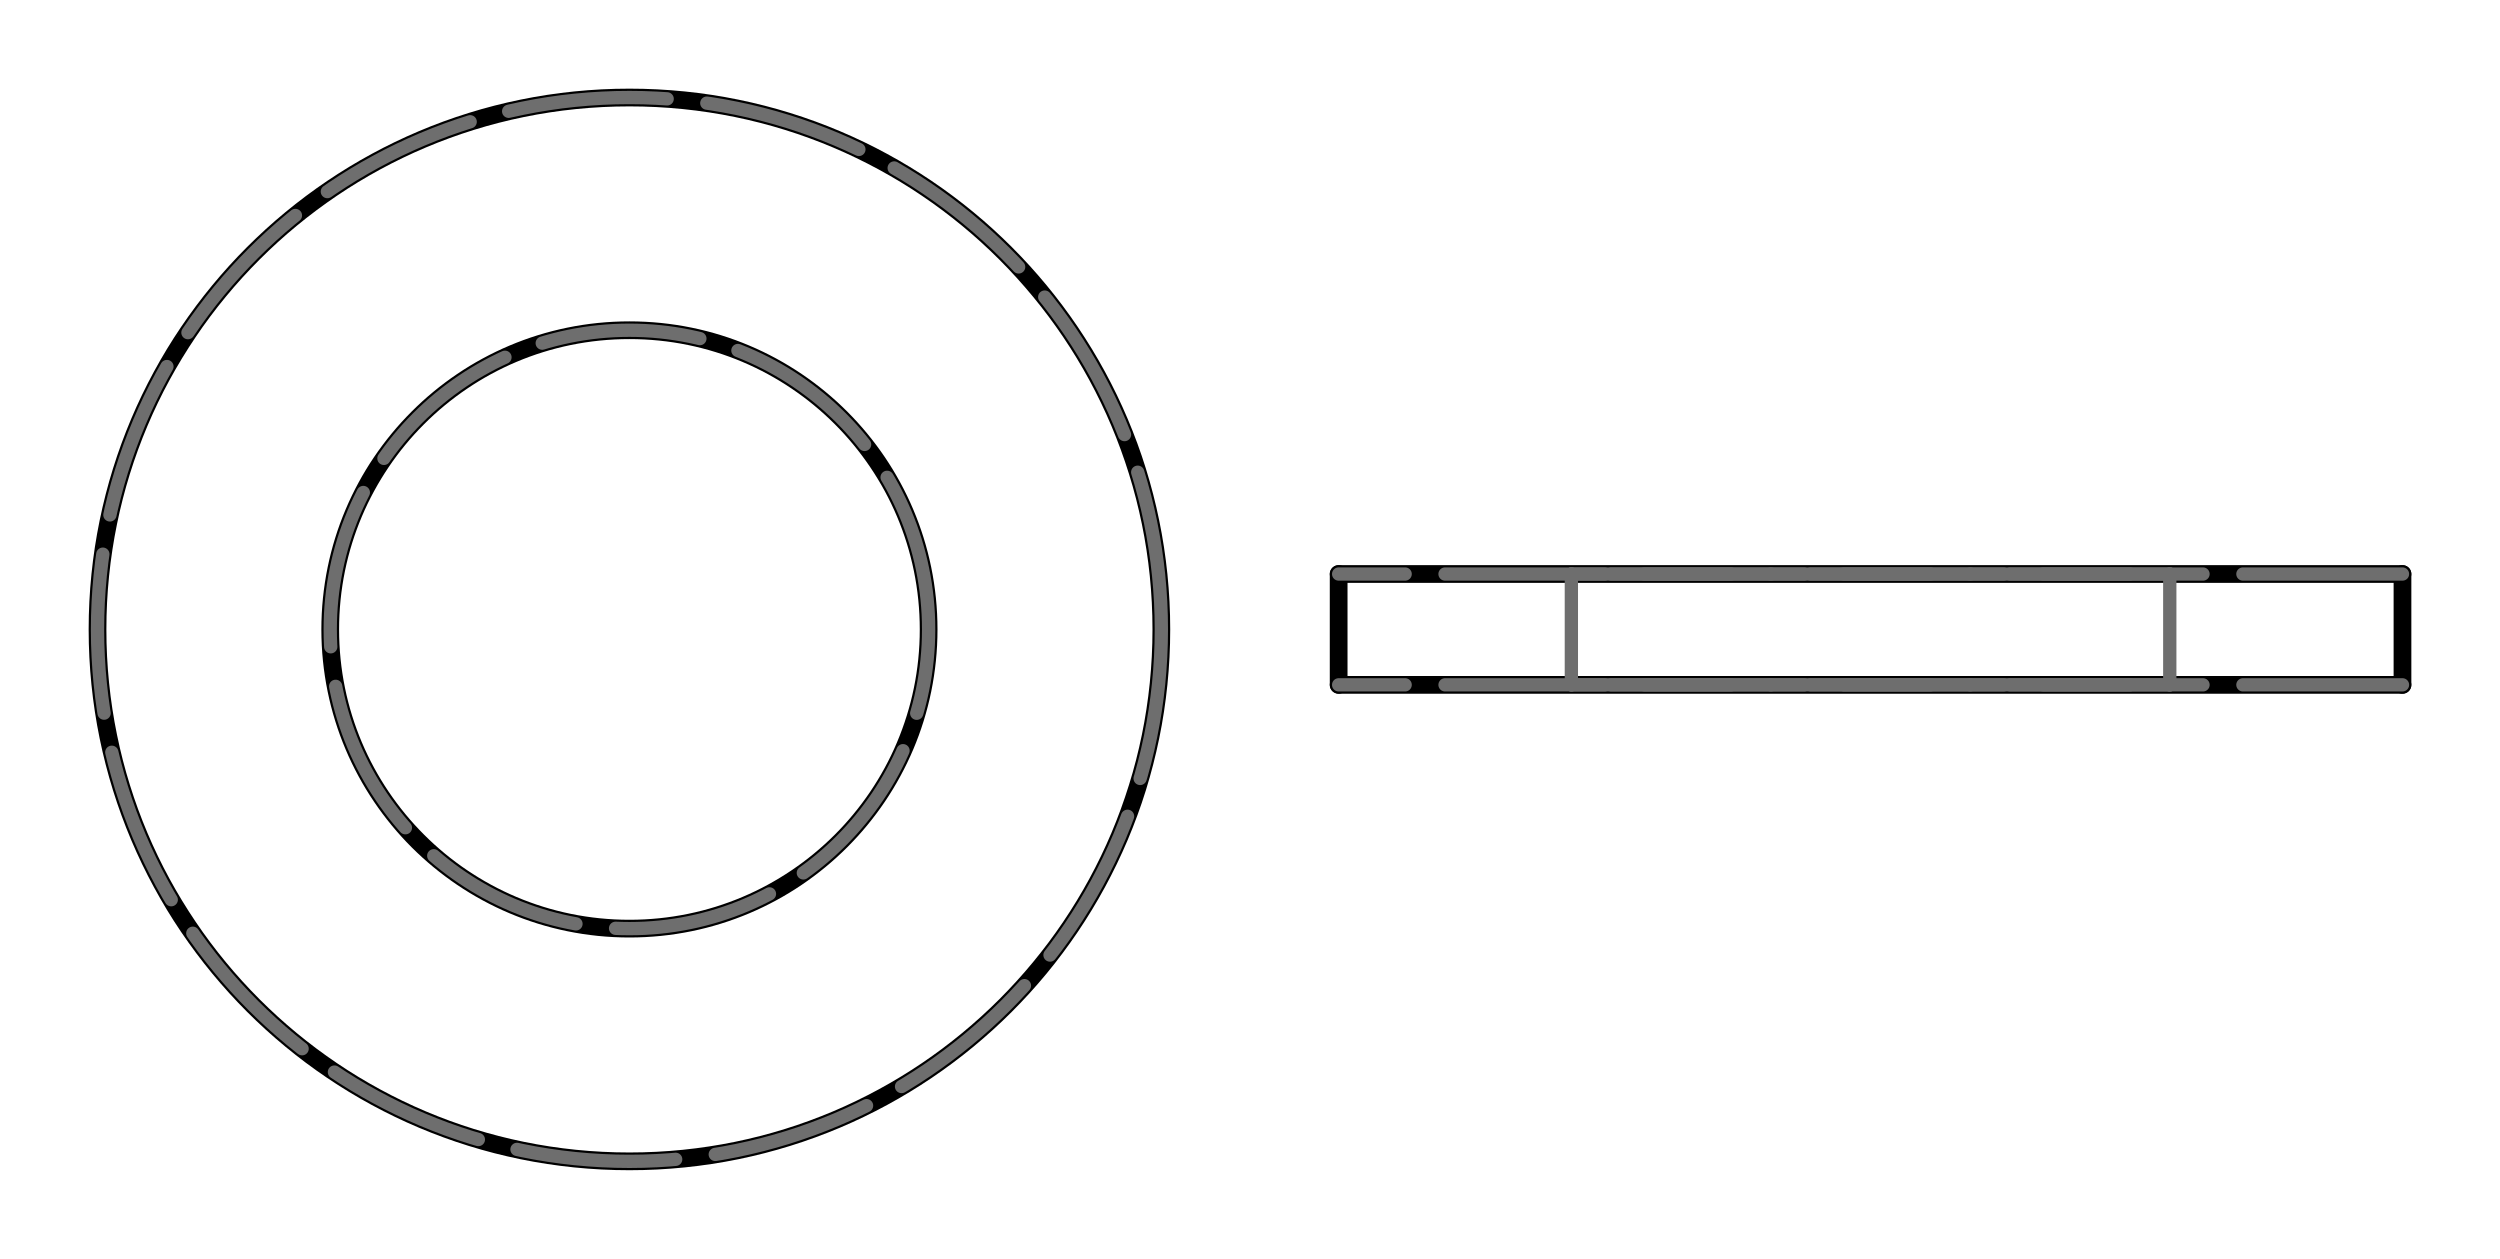
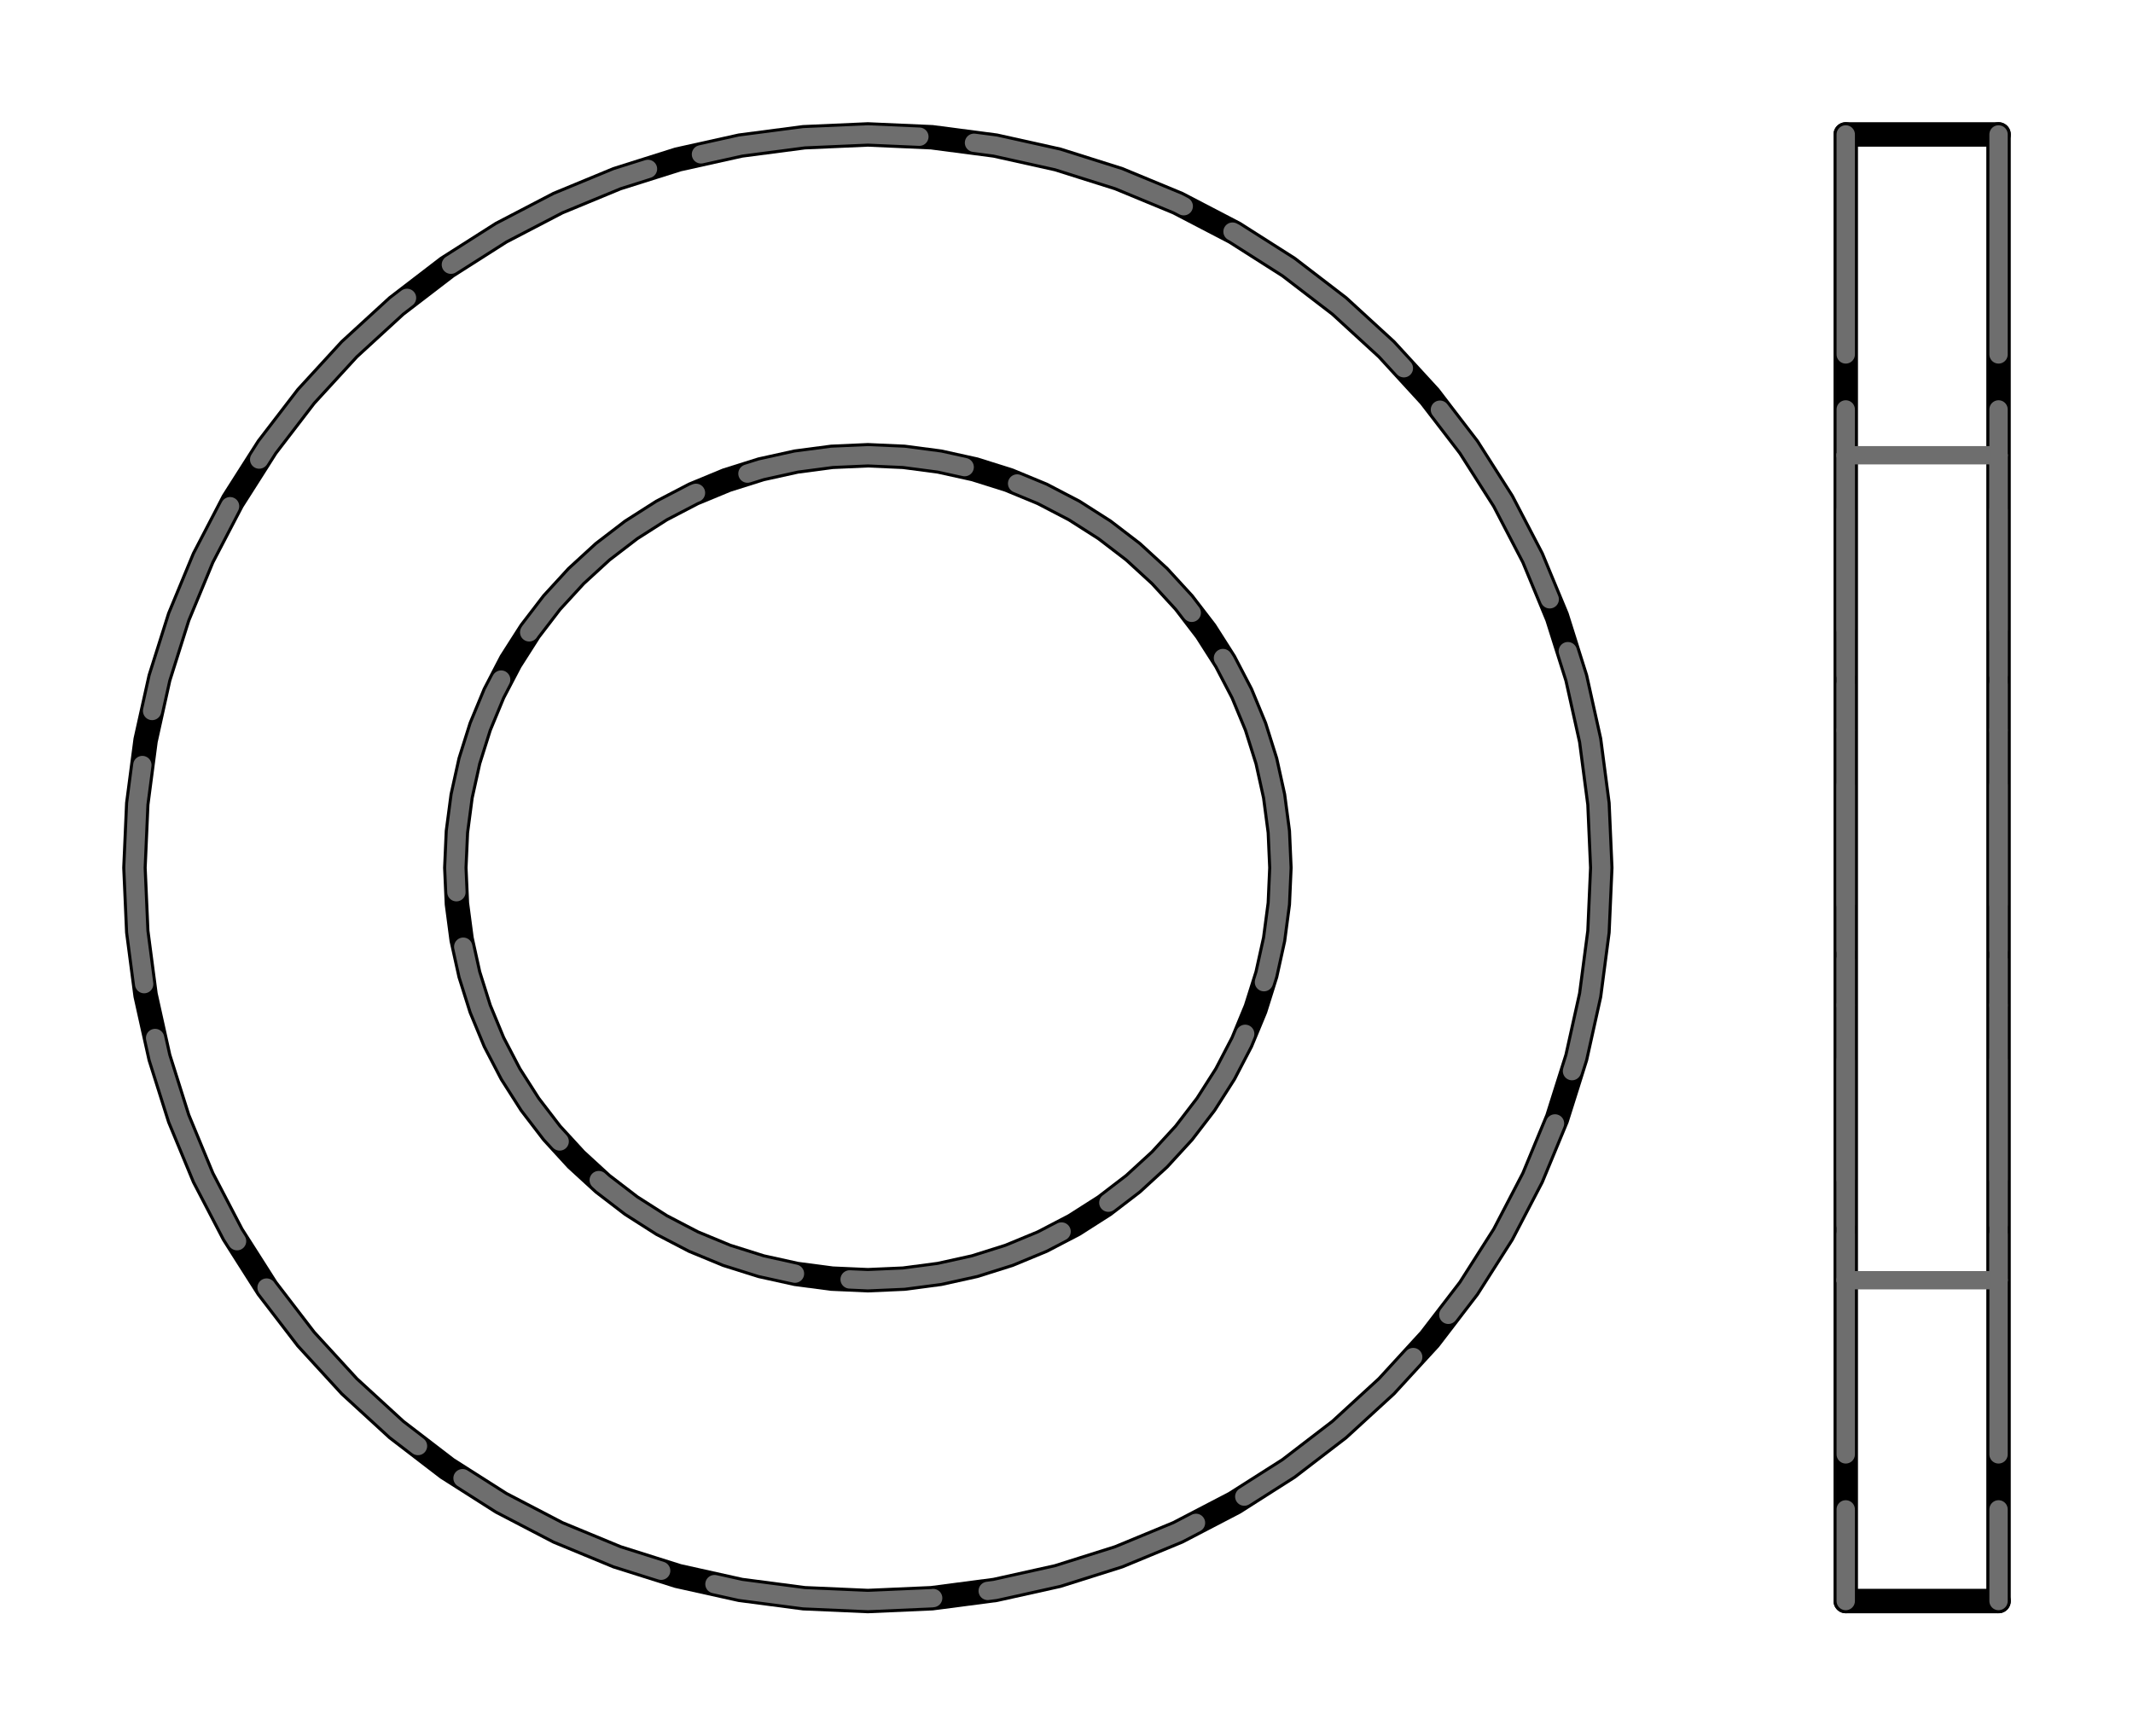
- <svg xmlns="http://www.w3.org/2000/svg" width="56.4mm" height="28.4mm" viewBox="-14.2 -14.2 56.4 28.4" version="1.1">
+ <svg xmlns="http://www.w3.org/2000/svg" width="34.9mm" height="28.4mm" viewBox="-14.2 -14.2 34.9 28.4" version="1.1">
  <g transform="scale(1,-1)" stroke-linecap="round">
    <g fill="none" stroke="rgb(0,0,0)" stroke-width="0.4" id="Visible">
-       <circle cx="0.0" cy="-0.0" r="12.0" />
-       <circle cx="0.0" cy="-0.0" r="6.75" />
-       <path d="M 16.0,1.25 L 16.301,1.25 L 17.188,1.25 L 18.618,1.25 L 20.518,1.25 L 22.793,1.25 L 25.33,1.25 L 28.0,1.25 L 30.67,1.25 L 33.207,1.25 L 35.482,1.25 L 37.382,1.25 L 38.812,1.25 L 39.699,1.25 L 40.0,1.25" />
-       <line x1="40.0" y1="-1.25" x2="40.0" y2="1.25" />
-       <path d="M 16.0,-1.25 L 16.301,-1.25 L 17.188,-1.25 L 18.618,-1.25 L 20.518,-1.25 L 22.793,-1.25 L 25.33,-1.25 L 28.0,-1.25 L 30.67,-1.25 L 33.207,-1.25 L 35.482,-1.25 L 37.382,-1.25 L 38.812,-1.25 L 39.699,-1.25 L 40.0,-1.25" />
-       <line x1="16.0" y1="-1.25" x2="16.0" y2="1.25" />
+       <path d="M 12.0,0.0 L 11.954,1.046 L 11.818,2.084 L 11.591,3.106 L 11.276,4.104 L 10.876,5.071 L 10.392,6.0 L 9.83,6.883 L 9.193,7.713 L 8.485,8.485 L 7.713,9.193 L 6.883,9.83 L 6.0,10.392 L 5.071,10.876 L 4.104,11.276 L 3.106,11.591 L 2.084,11.818 L 1.046,11.954 L 0.0,12.0 L -1.046,11.954 L -2.084,11.818 L -3.106,11.591 L -4.104,11.276 L -5.071,10.876 L -6.0,10.392 L -6.883,9.83 L -7.713,9.193 L -8.485,8.485 L -9.193,7.713 L -9.83,6.883 L -10.392,6.0 L -10.876,5.071 L -11.276,4.104 L -11.591,3.106 L -11.818,2.084 L -11.954,1.046 L -12.0,0.0 L -11.954,-1.046 L -11.818,-2.084 L -11.591,-3.106 L -11.276,-4.104 L -10.876,-5.071 L -10.392,-6.0 L -9.83,-6.883 L -9.193,-7.713 L -8.485,-8.485 L -7.713,-9.193 L -6.883,-9.83 L -6.0,-10.392 L -5.071,-10.876 L -4.104,-11.276 L -3.106,-11.591 L -2.084,-11.818 L -1.046,-11.954 L -0.0,-12.0 L 1.046,-11.954 L 2.084,-11.818 L 3.106,-11.591 L 4.104,-11.276 L 5.071,-10.876 L 6.0,-10.392 L 6.883,-9.83 L 7.713,-9.193 L 8.485,-8.485 L 9.193,-7.713 L 9.83,-6.883 L 10.392,-6.0 L 10.876,-5.071 L 11.276,-4.104 L 11.591,-3.106 L 11.818,-2.084 L 11.954,-1.046 L 12.0,-0.0" />
+       <path d="M 6.75,0.0 L 6.724,0.588 L 6.647,1.172 L 6.52,1.747 L 6.343,2.309 L 6.118,2.853 L 5.846,3.375 L 5.529,3.872 L 5.171,4.339 L 4.773,4.773 L 4.339,5.171 L 3.872,5.529 L 3.375,5.846 L 2.853,6.118 L 2.309,6.343 L 1.747,6.52 L 1.172,6.647 L 0.588,6.724 L 0.0,6.75 L -0.588,6.724 L -1.172,6.647 L -1.747,6.52 L -2.309,6.343 L -2.853,6.118 L -3.375,5.846 L -3.872,5.529 L -4.339,5.171 L -4.773,4.773 L -5.171,4.339 L -5.529,3.872 L -5.846,3.375 L -6.118,2.853 L -6.343,2.309 L -6.52,1.747 L -6.647,1.172 L -6.724,0.588 L -6.75,-0.0 L -6.724,-0.588 L -6.647,-1.172 L -6.52,-1.747 L -6.343,-2.309 L -6.118,-2.853 L -5.846,-3.375 L -5.529,-3.872 L -5.171,-4.339 L -4.773,-4.773 L -4.339,-5.171 L -3.872,-5.529 L -3.375,-5.846 L -2.853,-6.118 L -2.309,-6.343 L -1.747,-6.52 L -1.172,-6.647 L -0.588,-6.724 L -0.0,-6.75 L 0.588,-6.724 L 1.172,-6.647 L 1.747,-6.52 L 2.309,-6.343 L 2.853,-6.118 L 3.375,-5.846 L 3.872,-5.529 L 4.339,-5.171 L 4.773,-4.773 L 5.171,-4.339 L 5.529,-3.872 L 5.846,-3.375 L 6.118,-2.853 L 6.343,-2.309 L 6.52,-1.747 L 6.647,-1.172 L 6.724,-0.588 L 6.75,0.0" />
+       <path d="M 16.0,-12.0 L 16.0,-11.667 L 16.0,-11.333 L 16.0,-11.0 L 16.0,-10.667 L 16.0,-10.333 L 16.0,-10.0 L 16.0,-9.667 L 16.0,-9.333 L 16.0,-9.0 L 16.0,-8.667 L 16.0,-8.333 L 16.0,-8.0 L 16.0,-7.667 L 16.0,-7.333 L 16.0,-7.0 L 16.0,-6.667 L 16.0,-6.333 L 16.0,-6.0 L 16.0,-5.667 L 16.0,-5.333 L 16.0,-5.0 L 16.0,-4.667 L 16.0,-4.333 L 16.0,-4.0 L 16.0,-3.667 L 16.0,-3.333 L 16.0,-3.0 L 16.0,-2.667 L 16.0,-2.333 L 16.0,-2.0 L 16.0,-1.667 L 16.0,-1.333 L 16.0,-1.0 L 16.0,-0.667 L 16.0,-0.333 L 16.0,0.0 L 16.0,0.333 L 16.0,0.667 L 16.0,1.0 L 16.0,1.333 L 16.0,1.667 L 16.0,2.0 L 16.0,2.333 L 16.0,2.667 L 16.0,3.0 L 16.0,3.333 L 16.0,3.667 L 16.0,4.0 L 16.0,4.333 L 16.0,4.667 L 16.0,5.0 L 16.0,5.333 L 16.0,5.667 L 16.0,6.0 L 16.0,6.333 L 16.0,6.667 L 16.0,7.0 L 16.0,7.333 L 16.0,7.667 L 16.0,8.0 L 16.0,8.333 L 16.0,8.667 L 16.0,9.0 L 16.0,9.333 L 16.0,9.667 L 16.0,10.0 L 16.0,10.333 L 16.0,10.667 L 16.0,11.0 L 16.0,11.333 L 16.0,11.667 L 16.0,12.0" />
+       <path d="M 18.5,12.0 L 18.465,12.0 L 18.431,12.0 L 18.396,12.0 L 18.361,12.0 L 18.326,12.0 L 18.292,12.0 L 18.257,12.0 L 18.222,12.0 L 18.188,12.0 L 18.153,12.0 L 18.118,12.0 L 18.083,12.0 L 18.049,12.0 L 18.014,12.0 L 17.979,12.0 L 17.944,12.0 L 17.91,12.0 L 17.875,12.0 L 17.84,12.0 L 17.806,12.0 L 17.771,12.0 L 17.736,12.0 L 17.701,12.0 L 17.667,12.0 L 17.632,12.0 L 17.597,12.0 L 17.562,12.0 L 17.528,12.0 L 17.493,12.0 L 17.458,12.0 L 17.424,12.0 L 17.389,12.0 L 17.354,12.0 L 17.319,12.0 L 17.285,12.0 L 17.25,12.0 L 17.215,12.0 L 17.181,12.0 L 17.146,12.0 L 17.111,12.0 L 17.076,12.0 L 17.042,12.0 L 17.007,12.0 L 16.972,12.0 L 16.938,12.0 L 16.903,12.0 L 16.868,12.0 L 16.833,12.0 L 16.799,12.0 L 16.764,12.0 L 16.729,12.0 L 16.694,12.0 L 16.66,12.0 L 16.625,12.0 L 16.59,12.0 L 16.556,12.0 L 16.521,12.0 L 16.486,12.0 L 16.451,12.0 L 16.417,12.0 L 16.382,12.0 L 16.347,12.0 L 16.312,12.0 L 16.278,12.0 L 16.243,12.0 L 16.208,12.0 L 16.174,12.0 L 16.139,12.0 L 16.104,12.0 L 16.069,12.0 L 16.035,12.0 L 16.0,12.0" />
+       <path d="M 18.5,-12.0 L 18.5,-11.667 L 18.5,-11.333 L 18.5,-11.0 L 18.5,-10.667 L 18.5,-10.333 L 18.5,-10.0 L 18.5,-9.667 L 18.5,-9.333 L 18.5,-9.0 L 18.5,-8.667 L 18.5,-8.333 L 18.5,-8.0 L 18.5,-7.667 L 18.5,-7.333 L 18.5,-7.0 L 18.5,-6.667 L 18.5,-6.333 L 18.5,-6.0 L 18.5,-5.667 L 18.5,-5.333 L 18.5,-5.0 L 18.5,-4.667 L 18.5,-4.333 L 18.5,-4.0 L 18.5,-3.667 L 18.5,-3.333 L 18.5,-3.0 L 18.5,-2.667 L 18.5,-2.333 L 18.5,-2.0 L 18.5,-1.667 L 18.5,-1.333 L 18.5,-1.0 L 18.5,-0.667 L 18.5,-0.333 L 18.5,0.0 L 18.5,0.333 L 18.5,0.667 L 18.5,1.0 L 18.5,1.333 L 18.5,1.667 L 18.5,2.0 L 18.5,2.333 L 18.5,2.667 L 18.5,3.0 L 18.5,3.333 L 18.5,3.667 L 18.5,4.0 L 18.5,4.333 L 18.5,4.667 L 18.5,5.0 L 18.5,5.333 L 18.5,5.667 L 18.5,6.0 L 18.5,6.333 L 18.5,6.667 L 18.5,7.0 L 18.5,7.333 L 18.5,7.667 L 18.5,8.0 L 18.5,8.333 L 18.5,8.667 L 18.5,9.0 L 18.5,9.333 L 18.5,9.667 L 18.5,10.0 L 18.5,10.333 L 18.5,10.667 L 18.5,11.0 L 18.5,11.333 L 18.5,11.667 L 18.5,12.0" />
+       <path d="M 18.5,-12.0 L 18.465,-12.0 L 18.431,-12.0 L 18.396,-12.0 L 18.361,-12.0 L 18.326,-12.0 L 18.292,-12.0 L 18.257,-12.0 L 18.222,-12.0 L 18.188,-12.0 L 18.153,-12.0 L 18.118,-12.0 L 18.083,-12.0 L 18.049,-12.0 L 18.014,-12.0 L 17.979,-12.0 L 17.944,-12.0 L 17.91,-12.0 L 17.875,-12.0 L 17.84,-12.0 L 17.806,-12.0 L 17.771,-12.0 L 17.736,-12.0 L 17.701,-12.0 L 17.667,-12.0 L 17.632,-12.0 L 17.597,-12.0 L 17.562,-12.0 L 17.528,-12.0 L 17.493,-12.0 L 17.458,-12.0 L 17.424,-12.0 L 17.389,-12.0 L 17.354,-12.0 L 17.319,-12.0 L 17.285,-12.0 L 17.25,-12.0 L 17.215,-12.0 L 17.181,-12.0 L 17.146,-12.0 L 17.111,-12.0 L 17.076,-12.0 L 17.042,-12.0 L 17.007,-12.0 L 16.972,-12.0 L 16.938,-12.0 L 16.903,-12.0 L 16.868,-12.0 L 16.833,-12.0 L 16.799,-12.0 L 16.764,-12.0 L 16.729,-12.0 L 16.694,-12.0 L 16.66,-12.0 L 16.625,-12.0 L 16.59,-12.0 L 16.556,-12.0 L 16.521,-12.0 L 16.486,-12.0 L 16.451,-12.0 L 16.417,-12.0 L 16.382,-12.0 L 16.347,-12.0 L 16.312,-12.0 L 16.278,-12.0 L 16.243,-12.0 L 16.208,-12.0 L 16.174,-12.0 L 16.139,-12.0 L 16.104,-12.0 L 16.069,-12.0 L 16.035,-12.0 L 16.0,-12.0" />
    </g>
    <g fill="none" stroke="rgb(110,110,110)" stroke-width="0.3" id="Hidden" stroke-dasharray="3.6 0.9">
-       <circle cx="0.0" cy="-0.0" r="12.0" />
-       <circle cx="0.0" cy="-0.0" r="6.75" />
-       <path d="M 40.0,1.25 L 39.699,1.25 L 38.812,1.25 L 37.382,1.25 L 35.482,1.25 L 33.207,1.25 L 30.67,1.25 L 28.0,1.25 L 25.33,1.25 L 22.793,1.25 L 20.518,1.25 L 18.618,1.25 L 17.188,1.25 L 16.301,1.25 L 16.0,1.25" />
-       <path d="M 40.0,-1.25 L 39.699,-1.25 L 38.812,-1.25 L 37.382,-1.25 L 35.482,-1.25 L 33.207,-1.25 L 30.67,-1.25 L 28.0,-1.25 L 25.33,-1.25 L 22.793,-1.25 L 20.518,-1.25 L 18.618,-1.25 L 17.188,-1.25 L 16.301,-1.25 L 16.0,-1.25" />
-       <path d="M 34.75,1.25 L 34.581,1.25 L 34.081,1.25 L 33.277,1.25 L 32.209,1.25 L 30.929,1.25 L 29.502,1.25 L 28.0,1.25 L 26.498,1.25 L 25.071,1.25 L 23.791,1.25 L 22.723,1.25 L 21.919,1.25 L 21.419,1.25 L 21.25,1.25" />
-       <path d="M 21.25,1.25 L 21.419,1.25 L 21.919,1.25 L 22.723,1.25 L 23.791,1.25 L 25.071,1.25 L 26.498,1.25 L 28.0,1.25 L 29.502,1.25 L 30.929,1.25 L 32.209,1.25 L 33.277,1.25 L 34.081,1.25 L 34.581,1.25 L 34.75,1.25" />
-       <path d="M 34.75,-1.25 L 34.581,-1.25 L 34.081,-1.25 L 33.277,-1.25 L 32.209,-1.25 L 30.929,-1.25 L 29.502,-1.25 L 28.0,-1.25 L 26.498,-1.25 L 25.071,-1.25 L 23.791,-1.25 L 22.723,-1.25 L 21.919,-1.25 L 21.419,-1.25 L 21.25,-1.25" />
-       <path d="M 21.25,-1.25 L 21.419,-1.25 L 21.919,-1.25 L 22.723,-1.25 L 23.791,-1.25 L 25.071,-1.25 L 26.498,-1.25 L 28.0,-1.25 L 29.502,-1.25 L 30.929,-1.25 L 32.209,-1.25 L 33.277,-1.25 L 34.081,-1.25 L 34.581,-1.25 L 34.75,-1.25" />
-       <line x1="34.75" y1="-1.25" x2="34.75" y2="1.25" />
-       <line x1="21.25" y1="-1.25" x2="21.25" y2="1.25" />
+       <path d="M 12.0,0.0 L 11.954,1.046 L 11.818,2.084 L 11.591,3.106 L 11.276,4.104 L 10.876,5.071 L 10.392,6.0 L 9.83,6.883 L 9.193,7.713 L 8.485,8.485 L 7.713,9.193 L 6.883,9.83 L 6.0,10.392 L 5.071,10.876 L 4.104,11.276 L 3.106,11.591 L 2.084,11.818 L 1.046,11.954 L 0.0,12.0 L -1.046,11.954 L -2.084,11.818 L -3.106,11.591 L -4.104,11.276 L -5.071,10.876 L -6.0,10.392 L -6.883,9.83 L -7.713,9.193 L -8.485,8.485 L -9.193,7.713 L -9.83,6.883 L -10.392,6.0 L -10.876,5.071 L -11.276,4.104 L -11.591,3.106 L -11.818,2.084 L -11.954,1.046 L -12.0,0.0 L -11.954,-1.046 L -11.818,-2.084 L -11.591,-3.106 L -11.276,-4.104 L -10.876,-5.071 L -10.392,-6.0 L -9.83,-6.883 L -9.193,-7.713 L -8.485,-8.485 L -7.713,-9.193 L -6.883,-9.83 L -6.0,-10.392 L -5.071,-10.876 L -4.104,-11.276 L -3.106,-11.591 L -2.084,-11.818 L -1.046,-11.954 L -0.0,-12.0 L 1.046,-11.954 L 2.084,-11.818 L 3.106,-11.591 L 4.104,-11.276 L 5.071,-10.876 L 6.0,-10.392 L 6.883,-9.83 L 7.713,-9.193 L 8.485,-8.485 L 9.193,-7.713 L 9.83,-6.883 L 10.392,-6.0 L 10.876,-5.071 L 11.276,-4.104 L 11.591,-3.106 L 11.818,-2.084 L 11.954,-1.046 L 12.0,-0.0" />
+       <path d="M 6.75,0.0 L 6.724,0.588 L 6.647,1.172 L 6.52,1.747 L 6.343,2.309 L 6.118,2.853 L 5.846,3.375 L 5.529,3.872 L 5.171,4.339 L 4.773,4.773 L 4.339,5.171 L 3.872,5.529 L 3.375,5.846 L 2.853,6.118 L 2.309,6.343 L 1.747,6.52 L 1.172,6.647 L 0.588,6.724 L 0.0,6.75 L -0.588,6.724 L -1.172,6.647 L -1.747,6.52 L -2.309,6.343 L -2.853,6.118 L -3.375,5.846 L -3.872,5.529 L -4.339,5.171 L -4.773,4.773 L -5.171,4.339 L -5.529,3.872 L -5.846,3.375 L -6.118,2.853 L -6.343,2.309 L -6.52,1.747 L -6.647,1.172 L -6.724,0.588 L -6.75,-0.0 L -6.724,-0.588 L -6.647,-1.172 L -6.52,-1.747 L -6.343,-2.309 L -6.118,-2.853 L -5.846,-3.375 L -5.529,-3.872 L -5.171,-4.339 L -4.773,-4.773 L -4.339,-5.171 L -3.872,-5.529 L -3.375,-5.846 L -2.853,-6.118 L -2.309,-6.343 L -1.747,-6.52 L -1.172,-6.647 L -0.588,-6.724 L -0.0,-6.75 L 0.588,-6.724 L 1.172,-6.647 L 1.747,-6.52 L 2.309,-6.343 L 2.853,-6.118 L 3.375,-5.846 L 3.872,-5.529 L 4.339,-5.171 L 4.773,-4.773 L 5.171,-4.339 L 5.529,-3.872 L 5.846,-3.375 L 6.118,-2.853 L 6.343,-2.309 L 6.52,-1.747 L 6.647,-1.172 L 6.724,-0.588 L 6.75,0.0" />
+       <path d="M 16.0,12.0 L 16.0,11.667 L 16.0,11.333 L 16.0,11.0 L 16.0,10.667 L 16.0,10.333 L 16.0,10.0 L 16.0,9.667 L 16.0,9.333 L 16.0,9.0 L 16.0,8.667 L 16.0,8.333 L 16.0,8.0 L 16.0,7.667 L 16.0,7.333 L 16.0,7.0 L 16.0,6.667 L 16.0,6.333 L 16.0,6.0 L 16.0,5.667 L 16.0,5.333 L 16.0,5.0 L 16.0,4.667 L 16.0,4.333 L 16.0,4.0 L 16.0,3.667 L 16.0,3.333 L 16.0,3.0 L 16.0,2.667 L 16.0,2.333 L 16.0,2.0 L 16.0,1.667 L 16.0,1.333 L 16.0,1.0 L 16.0,0.667 L 16.0,0.333 L 16.0,0.0 L 16.0,-0.333 L 16.0,-0.667 L 16.0,-1.0 L 16.0,-1.333 L 16.0,-1.667 L 16.0,-2.0 L 16.0,-2.333 L 16.0,-2.667 L 16.0,-3.0 L 16.0,-3.333 L 16.0,-3.667 L 16.0,-4.0 L 16.0,-4.333 L 16.0,-4.667 L 16.0,-5.0 L 16.0,-5.333 L 16.0,-5.667 L 16.0,-6.0 L 16.0,-6.333 L 16.0,-6.667 L 16.0,-7.0 L 16.0,-7.333 L 16.0,-7.667 L 16.0,-8.0 L 16.0,-8.333 L 16.0,-8.667 L 16.0,-9.0 L 16.0,-9.333 L 16.0,-9.667 L 16.0,-10.0 L 16.0,-10.333 L 16.0,-10.667 L 16.0,-11.0 L 16.0,-11.333 L 16.0,-11.667 L 16.0,-12.0" />
+       <path d="M 18.5,12.0 L 18.5,11.667 L 18.5,11.333 L 18.5,11.0 L 18.5,10.667 L 18.5,10.333 L 18.5,10.0 L 18.5,9.667 L 18.5,9.333 L 18.5,9.0 L 18.5,8.667 L 18.5,8.333 L 18.5,8.0 L 18.5,7.667 L 18.5,7.333 L 18.5,7.0 L 18.5,6.667 L 18.5,6.333 L 18.5,6.0 L 18.5,5.667 L 18.5,5.333 L 18.5,5.0 L 18.5,4.667 L 18.5,4.333 L 18.5,4.0 L 18.5,3.667 L 18.5,3.333 L 18.5,3.0 L 18.5,2.667 L 18.5,2.333 L 18.5,2.0 L 18.5,1.667 L 18.5,1.333 L 18.5,1.0 L 18.5,0.667 L 18.5,0.333 L 18.5,0.0 L 18.5,-0.333 L 18.5,-0.667 L 18.5,-1.0 L 18.5,-1.333 L 18.5,-1.667 L 18.5,-2.0 L 18.5,-2.333 L 18.5,-2.667 L 18.5,-3.0 L 18.5,-3.333 L 18.5,-3.667 L 18.5,-4.0 L 18.5,-4.333 L 18.5,-4.667 L 18.5,-5.0 L 18.5,-5.333 L 18.5,-5.667 L 18.5,-6.0 L 18.5,-6.333 L 18.5,-6.667 L 18.5,-7.0 L 18.5,-7.333 L 18.5,-7.667 L 18.5,-8.0 L 18.5,-8.333 L 18.5,-8.667 L 18.5,-9.0 L 18.5,-9.333 L 18.5,-9.667 L 18.5,-10.0 L 18.5,-10.333 L 18.5,-10.667 L 18.5,-11.0 L 18.5,-11.333 L 18.5,-11.667 L 18.5,-12.0" />
+       <path d="M 16.0,6.75 L 16.0,6.562 L 16.0,6.375 L 16.0,6.188 L 16.0,6.0 L 16.0,5.812 L 16.0,5.625 L 16.0,5.438 L 16.0,5.25 L 16.0,5.062 L 16.0,4.875 L 16.0,4.688 L 16.0,4.5 L 16.0,4.312 L 16.0,4.125 L 16.0,3.938 L 16.0,3.75 L 16.0,3.562 L 16.0,3.375 L 16.0,3.188 L 16.0,3.0 L 16.0,2.812 L 16.0,2.625 L 16.0,2.438 L 16.0,2.25 L 16.0,2.062 L 16.0,1.875 L 16.0,1.688 L 16.0,1.5 L 16.0,1.312 L 16.0,1.125 L 16.0,0.938 L 16.0,0.75 L 16.0,0.562 L 16.0,0.375 L 16.0,0.188 L 16.0,0.0 L 16.0,-0.188 L 16.0,-0.375 L 16.0,-0.562 L 16.0,-0.75 L 16.0,-0.938 L 16.0,-1.125 L 16.0,-1.312 L 16.0,-1.5 L 16.0,-1.688 L 16.0,-1.875 L 16.0,-2.062 L 16.0,-2.25 L 16.0,-2.438 L 16.0,-2.625 L 16.0,-2.812 L 16.0,-3.0 L 16.0,-3.188 L 16.0,-3.375 L 16.0,-3.562 L 16.0,-3.75 L 16.0,-3.938 L 16.0,-4.125 L 16.0,-4.312 L 16.0,-4.5 L 16.0,-4.688 L 16.0,-4.875 L 16.0,-5.062 L 16.0,-5.25 L 16.0,-5.438 L 16.0,-5.625 L 16.0,-5.812 L 16.0,-6.0 L 16.0,-6.188 L 16.0,-6.375 L 16.0,-6.562 L 16.0,-6.75" />
+       <path d="M 16.0,-6.75 L 16.0,-6.562 L 16.0,-6.375 L 16.0,-6.188 L 16.0,-6.0 L 16.0,-5.812 L 16.0,-5.625 L 16.0,-5.438 L 16.0,-5.25 L 16.0,-5.062 L 16.0,-4.875 L 16.0,-4.688 L 16.0,-4.5 L 16.0,-4.312 L 16.0,-4.125 L 16.0,-3.938 L 16.0,-3.75 L 16.0,-3.562 L 16.0,-3.375 L 16.0,-3.188 L 16.0,-3.0 L 16.0,-2.812 L 16.0,-2.625 L 16.0,-2.438 L 16.0,-2.25 L 16.0,-2.062 L 16.0,-1.875 L 16.0,-1.688 L 16.0,-1.5 L 16.0,-1.312 L 16.0,-1.125 L 16.0,-0.938 L 16.0,-0.75 L 16.0,-0.562 L 16.0,-0.375 L 16.0,-0.188 L 16.0,0.0 L 16.0,0.188 L 16.0,0.375 L 16.0,0.562 L 16.0,0.75 L 16.0,0.938 L 16.0,1.125 L 16.0,1.312 L 16.0,1.5 L 16.0,1.688 L 16.0,1.875 L 16.0,2.062 L 16.0,2.25 L 16.0,2.438 L 16.0,2.625 L 16.0,2.812 L 16.0,3.0 L 16.0,3.188 L 16.0,3.375 L 16.0,3.562 L 16.0,3.75 L 16.0,3.938 L 16.0,4.125 L 16.0,4.312 L 16.0,4.5 L 16.0,4.688 L 16.0,4.875 L 16.0,5.062 L 16.0,5.25 L 16.0,5.438 L 16.0,5.625 L 16.0,5.812 L 16.0,6.0 L 16.0,6.188 L 16.0,6.375 L 16.0,6.562 L 16.0,6.75" />
+       <path d="M 18.5,6.75 L 18.5,6.562 L 18.5,6.375 L 18.5,6.188 L 18.5,6.0 L 18.5,5.812 L 18.5,5.625 L 18.5,5.438 L 18.5,5.25 L 18.5,5.062 L 18.5,4.875 L 18.5,4.688 L 18.5,4.5 L 18.5,4.312 L 18.5,4.125 L 18.5,3.938 L 18.5,3.75 L 18.5,3.562 L 18.5,3.375 L 18.5,3.188 L 18.5,3.0 L 18.5,2.812 L 18.5,2.625 L 18.5,2.438 L 18.5,2.25 L 18.5,2.062 L 18.5,1.875 L 18.5,1.688 L 18.5,1.5 L 18.5,1.312 L 18.5,1.125 L 18.5,0.938 L 18.5,0.75 L 18.5,0.562 L 18.5,0.375 L 18.5,0.188 L 18.5,0.0 L 18.5,-0.188 L 18.5,-0.375 L 18.5,-0.562 L 18.5,-0.75 L 18.5,-0.938 L 18.5,-1.125 L 18.5,-1.312 L 18.5,-1.5 L 18.5,-1.688 L 18.5,-1.875 L 18.5,-2.062 L 18.5,-2.25 L 18.5,-2.438 L 18.5,-2.625 L 18.5,-2.812 L 18.5,-3.0 L 18.5,-3.188 L 18.5,-3.375 L 18.5,-3.562 L 18.5,-3.75 L 18.5,-3.938 L 18.5,-4.125 L 18.5,-4.312 L 18.5,-4.5 L 18.5,-4.688 L 18.5,-4.875 L 18.5,-5.062 L 18.5,-5.25 L 18.5,-5.438 L 18.5,-5.625 L 18.5,-5.812 L 18.5,-6.0 L 18.5,-6.188 L 18.5,-6.375 L 18.5,-6.562 L 18.5,-6.75" />
+       <path d="M 18.5,-6.75 L 18.5,-6.562 L 18.5,-6.375 L 18.5,-6.188 L 18.5,-6.0 L 18.5,-5.812 L 18.5,-5.625 L 18.5,-5.438 L 18.5,-5.25 L 18.5,-5.062 L 18.5,-4.875 L 18.5,-4.688 L 18.5,-4.5 L 18.5,-4.312 L 18.5,-4.125 L 18.5,-3.938 L 18.5,-3.75 L 18.5,-3.562 L 18.5,-3.375 L 18.5,-3.188 L 18.5,-3.0 L 18.5,-2.812 L 18.5,-2.625 L 18.5,-2.438 L 18.5,-2.25 L 18.5,-2.062 L 18.5,-1.875 L 18.5,-1.688 L 18.5,-1.5 L 18.5,-1.312 L 18.5,-1.125 L 18.5,-0.938 L 18.5,-0.75 L 18.5,-0.562 L 18.5,-0.375 L 18.5,-0.188 L 18.5,0.0 L 18.5,0.188 L 18.5,0.375 L 18.5,0.562 L 18.5,0.75 L 18.5,0.938 L 18.5,1.125 L 18.5,1.312 L 18.5,1.5 L 18.5,1.688 L 18.5,1.875 L 18.5,2.062 L 18.5,2.25 L 18.5,2.438 L 18.5,2.625 L 18.5,2.812 L 18.5,3.0 L 18.5,3.188 L 18.5,3.375 L 18.5,3.562 L 18.5,3.75 L 18.5,3.938 L 18.5,4.125 L 18.5,4.312 L 18.5,4.5 L 18.5,4.688 L 18.5,4.875 L 18.5,5.062 L 18.5,5.25 L 18.5,5.438 L 18.5,5.625 L 18.5,5.812 L 18.5,6.0 L 18.5,6.188 L 18.5,6.375 L 18.5,6.562 L 18.5,6.75" />
+       <path d="M 18.5,6.75 L 18.465,6.75 L 18.431,6.75 L 18.396,6.75 L 18.361,6.75 L 18.326,6.75 L 18.292,6.75 L 18.257,6.75 L 18.222,6.75 L 18.188,6.75 L 18.153,6.75 L 18.118,6.75 L 18.083,6.75 L 18.049,6.75 L 18.014,6.75 L 17.979,6.75 L 17.944,6.75 L 17.91,6.75 L 17.875,6.75 L 17.84,6.75 L 17.806,6.75 L 17.771,6.75 L 17.736,6.75 L 17.701,6.75 L 17.667,6.75 L 17.632,6.75 L 17.597,6.75 L 17.562,6.75 L 17.528,6.75 L 17.493,6.75 L 17.458,6.75 L 17.424,6.75 L 17.389,6.75 L 17.354,6.75 L 17.319,6.75 L 17.285,6.75 L 17.25,6.75 L 17.215,6.75 L 17.181,6.75 L 17.146,6.75 L 17.111,6.75 L 17.076,6.75 L 17.042,6.75 L 17.007,6.75 L 16.972,6.75 L 16.938,6.75 L 16.903,6.75 L 16.868,6.75 L 16.833,6.75 L 16.799,6.75 L 16.764,6.75 L 16.729,6.75 L 16.694,6.75 L 16.66,6.75 L 16.625,6.75 L 16.59,6.75 L 16.556,6.75 L 16.521,6.75 L 16.486,6.75 L 16.451,6.75 L 16.417,6.75 L 16.382,6.75 L 16.347,6.75 L 16.312,6.75 L 16.278,6.75 L 16.243,6.75 L 16.208,6.75 L 16.174,6.75 L 16.139,6.75 L 16.104,6.75 L 16.069,6.75 L 16.035,6.75 L 16.0,6.75" />
+       <path d="M 18.5,-6.75 L 18.465,-6.75 L 18.431,-6.75 L 18.396,-6.75 L 18.361,-6.75 L 18.326,-6.75 L 18.292,-6.75 L 18.257,-6.75 L 18.222,-6.75 L 18.188,-6.75 L 18.153,-6.75 L 18.118,-6.75 L 18.083,-6.75 L 18.049,-6.75 L 18.014,-6.75 L 17.979,-6.75 L 17.944,-6.75 L 17.91,-6.75 L 17.875,-6.75 L 17.84,-6.75 L 17.806,-6.75 L 17.771,-6.75 L 17.736,-6.75 L 17.701,-6.75 L 17.667,-6.75 L 17.632,-6.75 L 17.597,-6.75 L 17.562,-6.75 L 17.528,-6.75 L 17.493,-6.75 L 17.458,-6.75 L 17.424,-6.75 L 17.389,-6.75 L 17.354,-6.75 L 17.319,-6.75 L 17.285,-6.75 L 17.25,-6.75 L 17.215,-6.75 L 17.181,-6.75 L 17.146,-6.75 L 17.111,-6.75 L 17.076,-6.75 L 17.042,-6.75 L 17.007,-6.75 L 16.972,-6.75 L 16.938,-6.75 L 16.903,-6.75 L 16.868,-6.75 L 16.833,-6.75 L 16.799,-6.75 L 16.764,-6.75 L 16.729,-6.75 L 16.694,-6.75 L 16.66,-6.75 L 16.625,-6.75 L 16.59,-6.75 L 16.556,-6.75 L 16.521,-6.75 L 16.486,-6.75 L 16.451,-6.75 L 16.417,-6.75 L 16.382,-6.75 L 16.347,-6.75 L 16.312,-6.75 L 16.278,-6.75 L 16.243,-6.75 L 16.208,-6.75 L 16.174,-6.75 L 16.139,-6.75 L 16.104,-6.75 L 16.069,-6.75 L 16.035,-6.75 L 16.0,-6.75" />
    </g>
  </g>
</svg>
